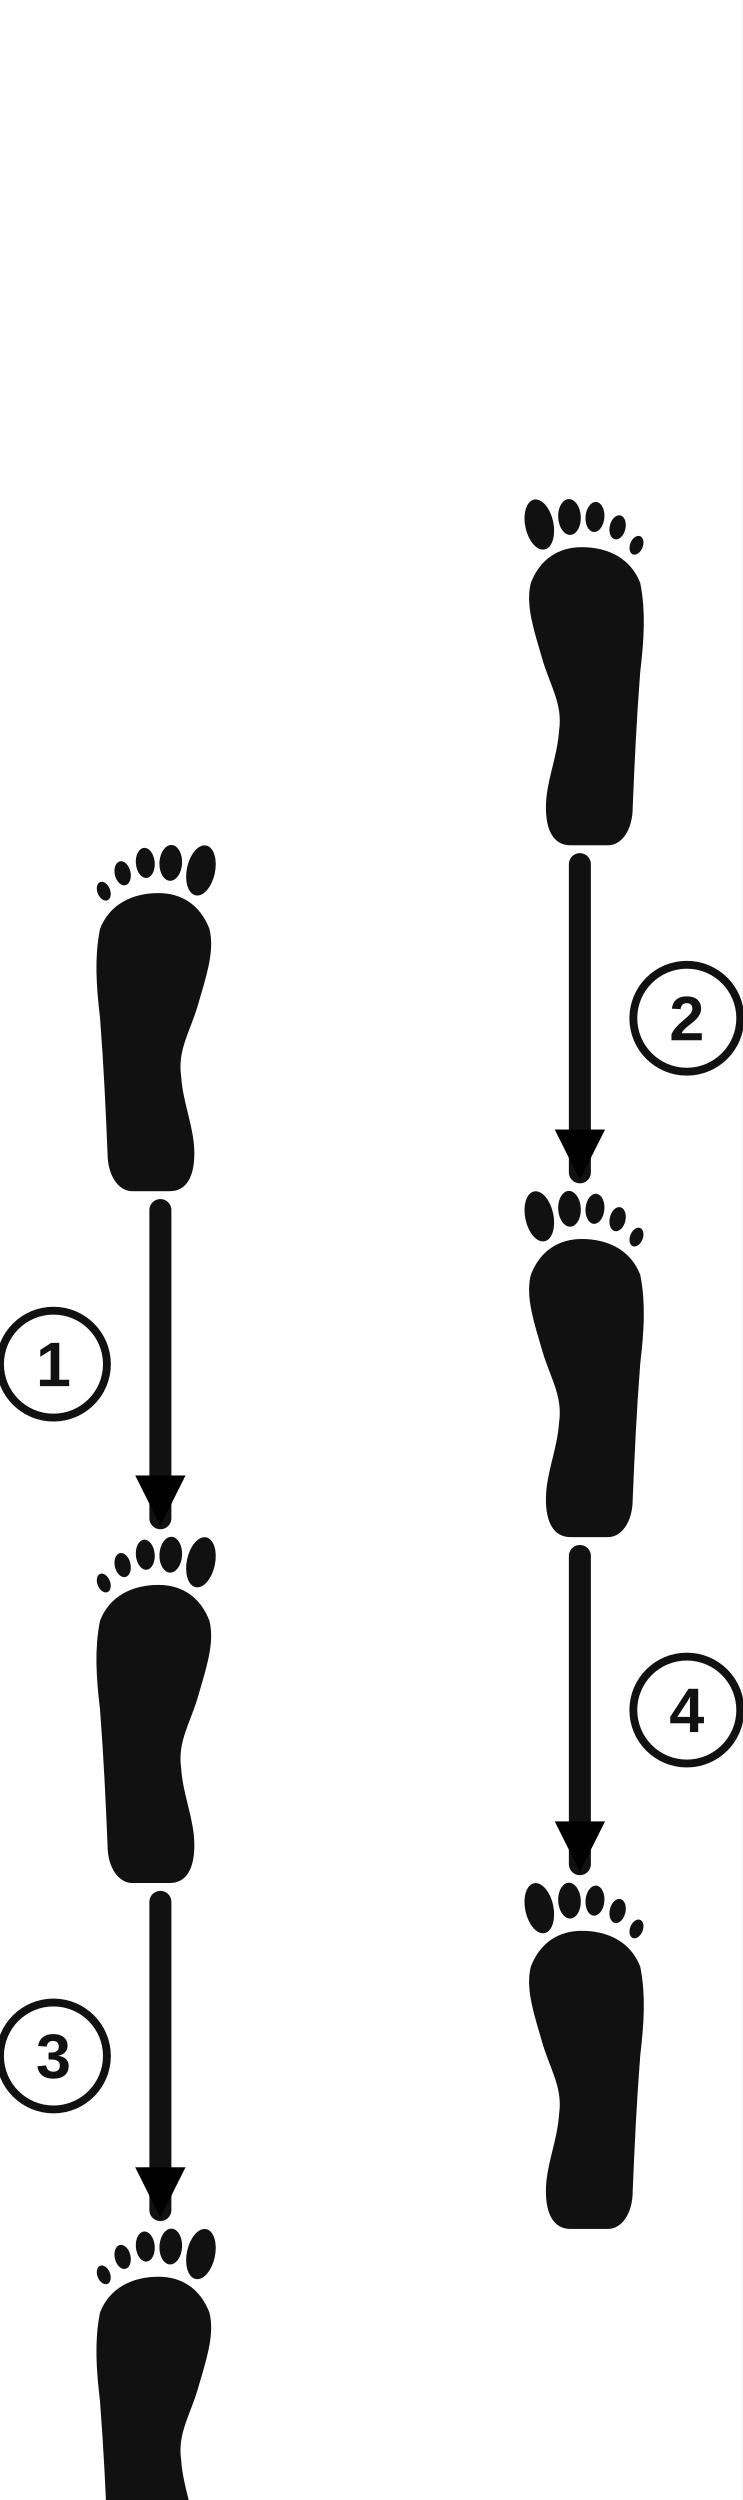
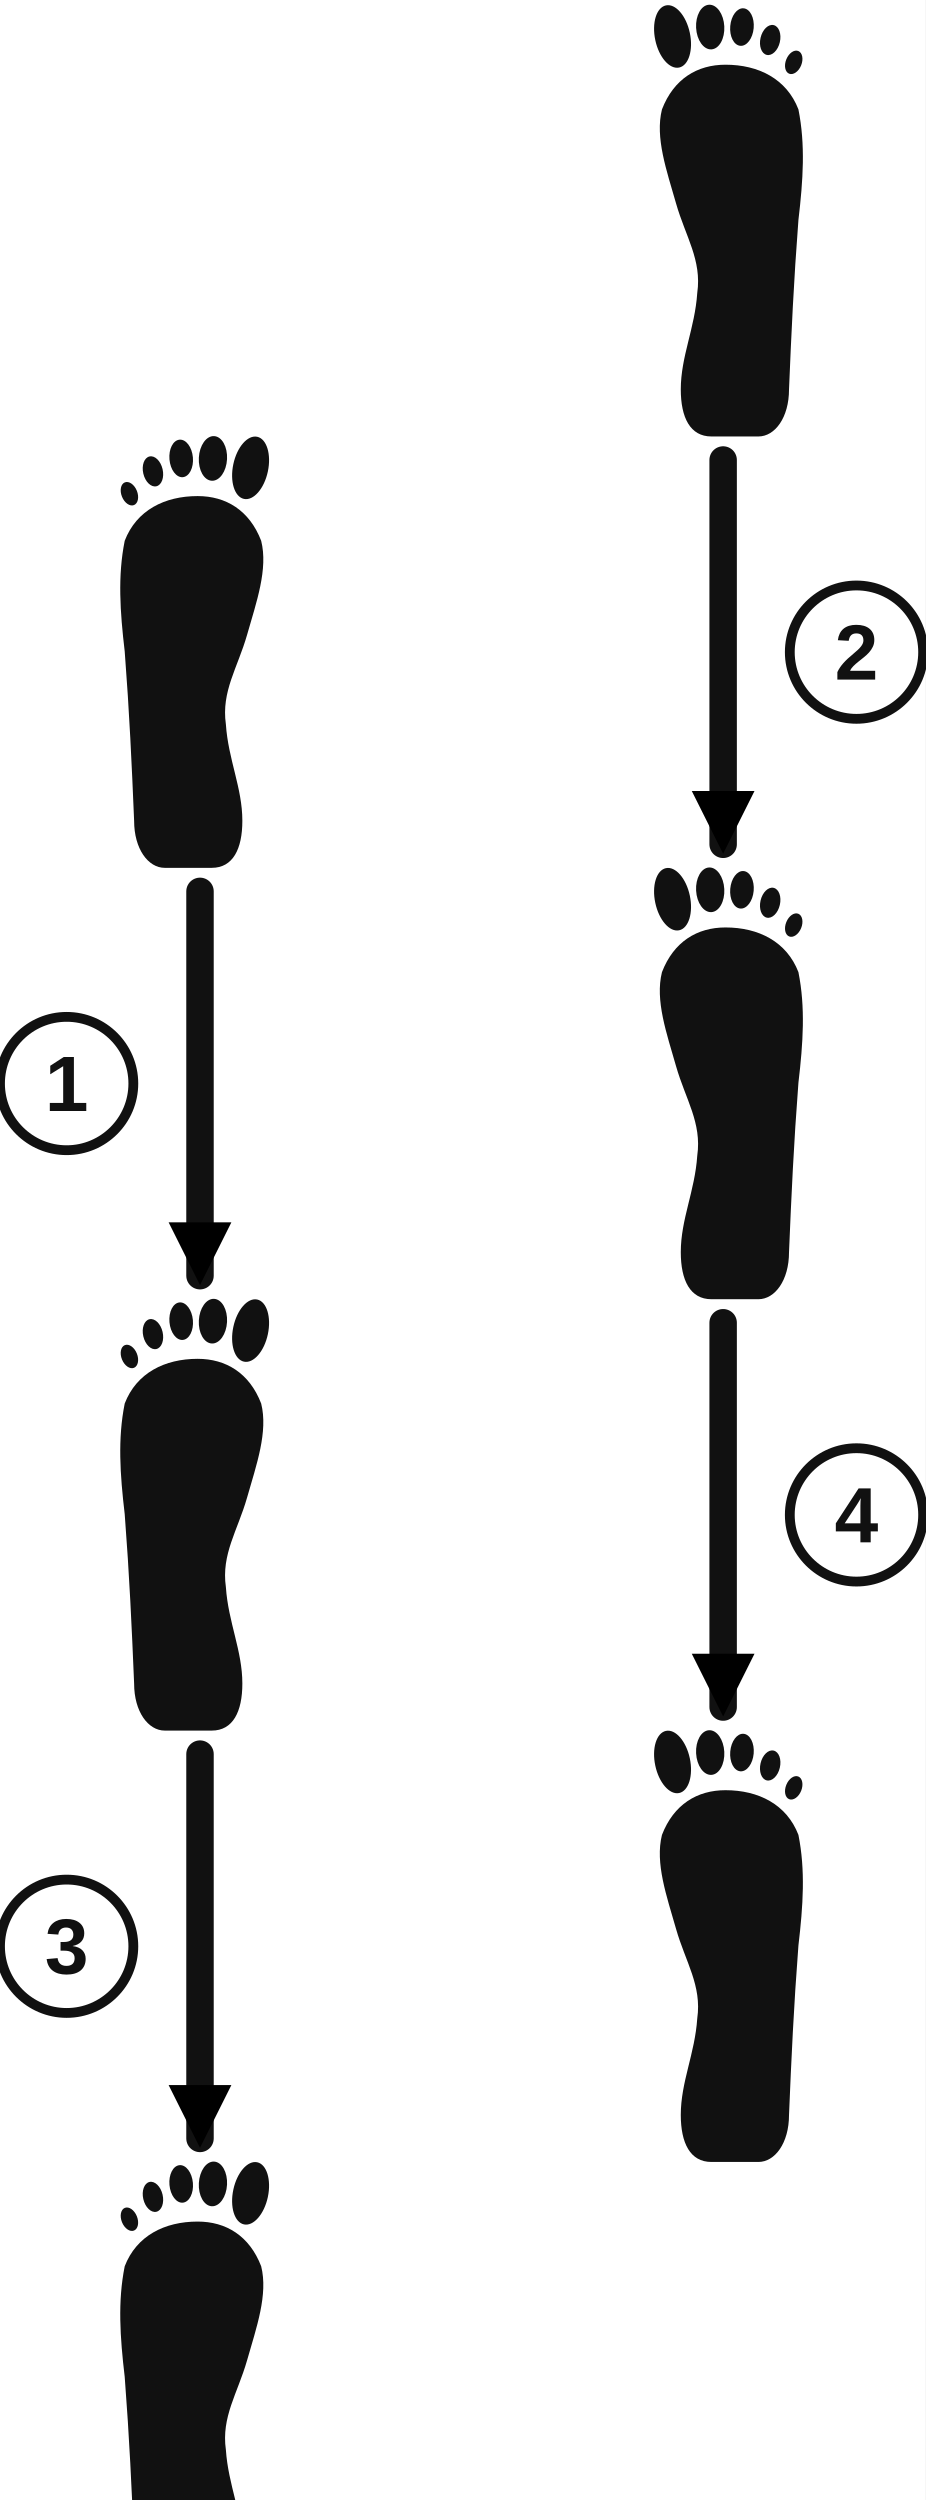
- <svg xmlns="http://www.w3.org/2000/svg" viewBox="0 0 236 795" role="img" aria-label="Okuri-ashi backward: left foot steps back (movements 1 and 3) while right foot follows (movements 2 and 4)">
+ <svg xmlns="http://www.w3.org/2000/svg" viewBox="0.0 157.5 236.0 637.5" role="img" aria-label="Okuri-ashi backward: left foot steps back (movements 1 and 3) while right foot follows (movements 2 and 4)">
  <defs>
    <g id="foot-r">
      <path d="M 45 224                C 36 224 32 216 32 204                C 32 190 38 178 39 163                C 41 149 34 139 30 125                C 26 111 21 97 24 85                C 29 72 39 66 51 66                C 65 66 77 72 82 85                C 85 100 84 115 82 132                C 80 158 79 180 78 204                C 78 216 72 224 65 224                Z" />
      <ellipse cx="28.5" cy="54" rx="7.5" ry="13.5" transform="rotate(-12 28.5 54)" />
      <ellipse cx="44.5" cy="50" rx="6" ry="9.5" transform="rotate(-3 44.5 50)" />
      <ellipse cx="58" cy="50" rx="5" ry="8" transform="rotate(5 58 50)" />
      <ellipse cx="70" cy="55.5" rx="4.2" ry="6.5" transform="rotate(13 70 55.5)" />
      <ellipse cx="80" cy="65" rx="3.4" ry="5.2" transform="rotate(22 80 65)" />
    </g>
    <g id="foot-l">
      <use href="#foot-r" transform="translate(100 0) scale(-1 1)" />
    </g>
    <marker id="ah" viewBox="0 0 10 10" refX="8.5" refY="5" markerWidth="16" markerHeight="16" orient="auto" markerUnits="userSpaceOnUse">
      <path d="M 0 0 L 10 5 L 0 10 Z" />
    </marker>
  </defs>
  <rect width="236" height="795" fill="#ffffff" />
  <use href="#foot-r" fill="#111111" transform="translate(154.4 134.4) scale(0.6)" />
  <use href="#foot-r" fill="#111111" transform="translate(154.4 354.4) scale(0.6)" />
  <use href="#foot-r" fill="#111111" transform="translate(154.4 574.4) scale(0.6)" />
  <use href="#foot-l" fill="#111111" transform="translate(21.0 244.4) scale(0.6)" />
  <use href="#foot-l" fill="#111111" transform="translate(21.0 464.4) scale(0.6)" />
  <use href="#foot-l" fill="#111111" transform="translate(21.0 684.4) scale(0.6)" />
  <g stroke="#111111" stroke-width="7" stroke-linecap="round" fill="none">
    <path d="M 184.4 494.8 L 184.4 592.8" marker-end="url(#ah)" />
    <path d="M 184.4 274.8 L 184.4 372.8" marker-end="url(#ah)" />
    <path d="M 51.0 604.8 L 51.0 702.8" marker-end="url(#ah)" />
    <path d="M 51.0 384.8 L 51.0 482.8" marker-end="url(#ah)" />
  </g>
  <g font-family="Arial, Helvetica, sans-serif" font-size="20" font-weight="bold" text-anchor="middle">
    <circle cx="218.4" cy="543.8" r="17" fill="#ffffff" stroke="#111111" stroke-width="2.5" />
    <text x="218.4" y="543.8" dy="0.35em" fill="#111111">4</text>
    <circle cx="218.4" cy="323.8" r="17" fill="#ffffff" stroke="#111111" stroke-width="2.5" />
    <text x="218.4" y="323.8" dy="0.35em" fill="#111111">2</text>
    <circle cx="17.0" cy="653.8" r="17" fill="#ffffff" stroke="#111111" stroke-width="2.5" />
    <text x="17.0" y="653.8" dy="0.35em" fill="#111111">3</text>
    <circle cx="17.0" cy="433.8" r="17" fill="#ffffff" stroke="#111111" stroke-width="2.5" />
    <text x="17.0" y="433.8" dy="0.35em" fill="#111111">1</text>
  </g>
</svg>
